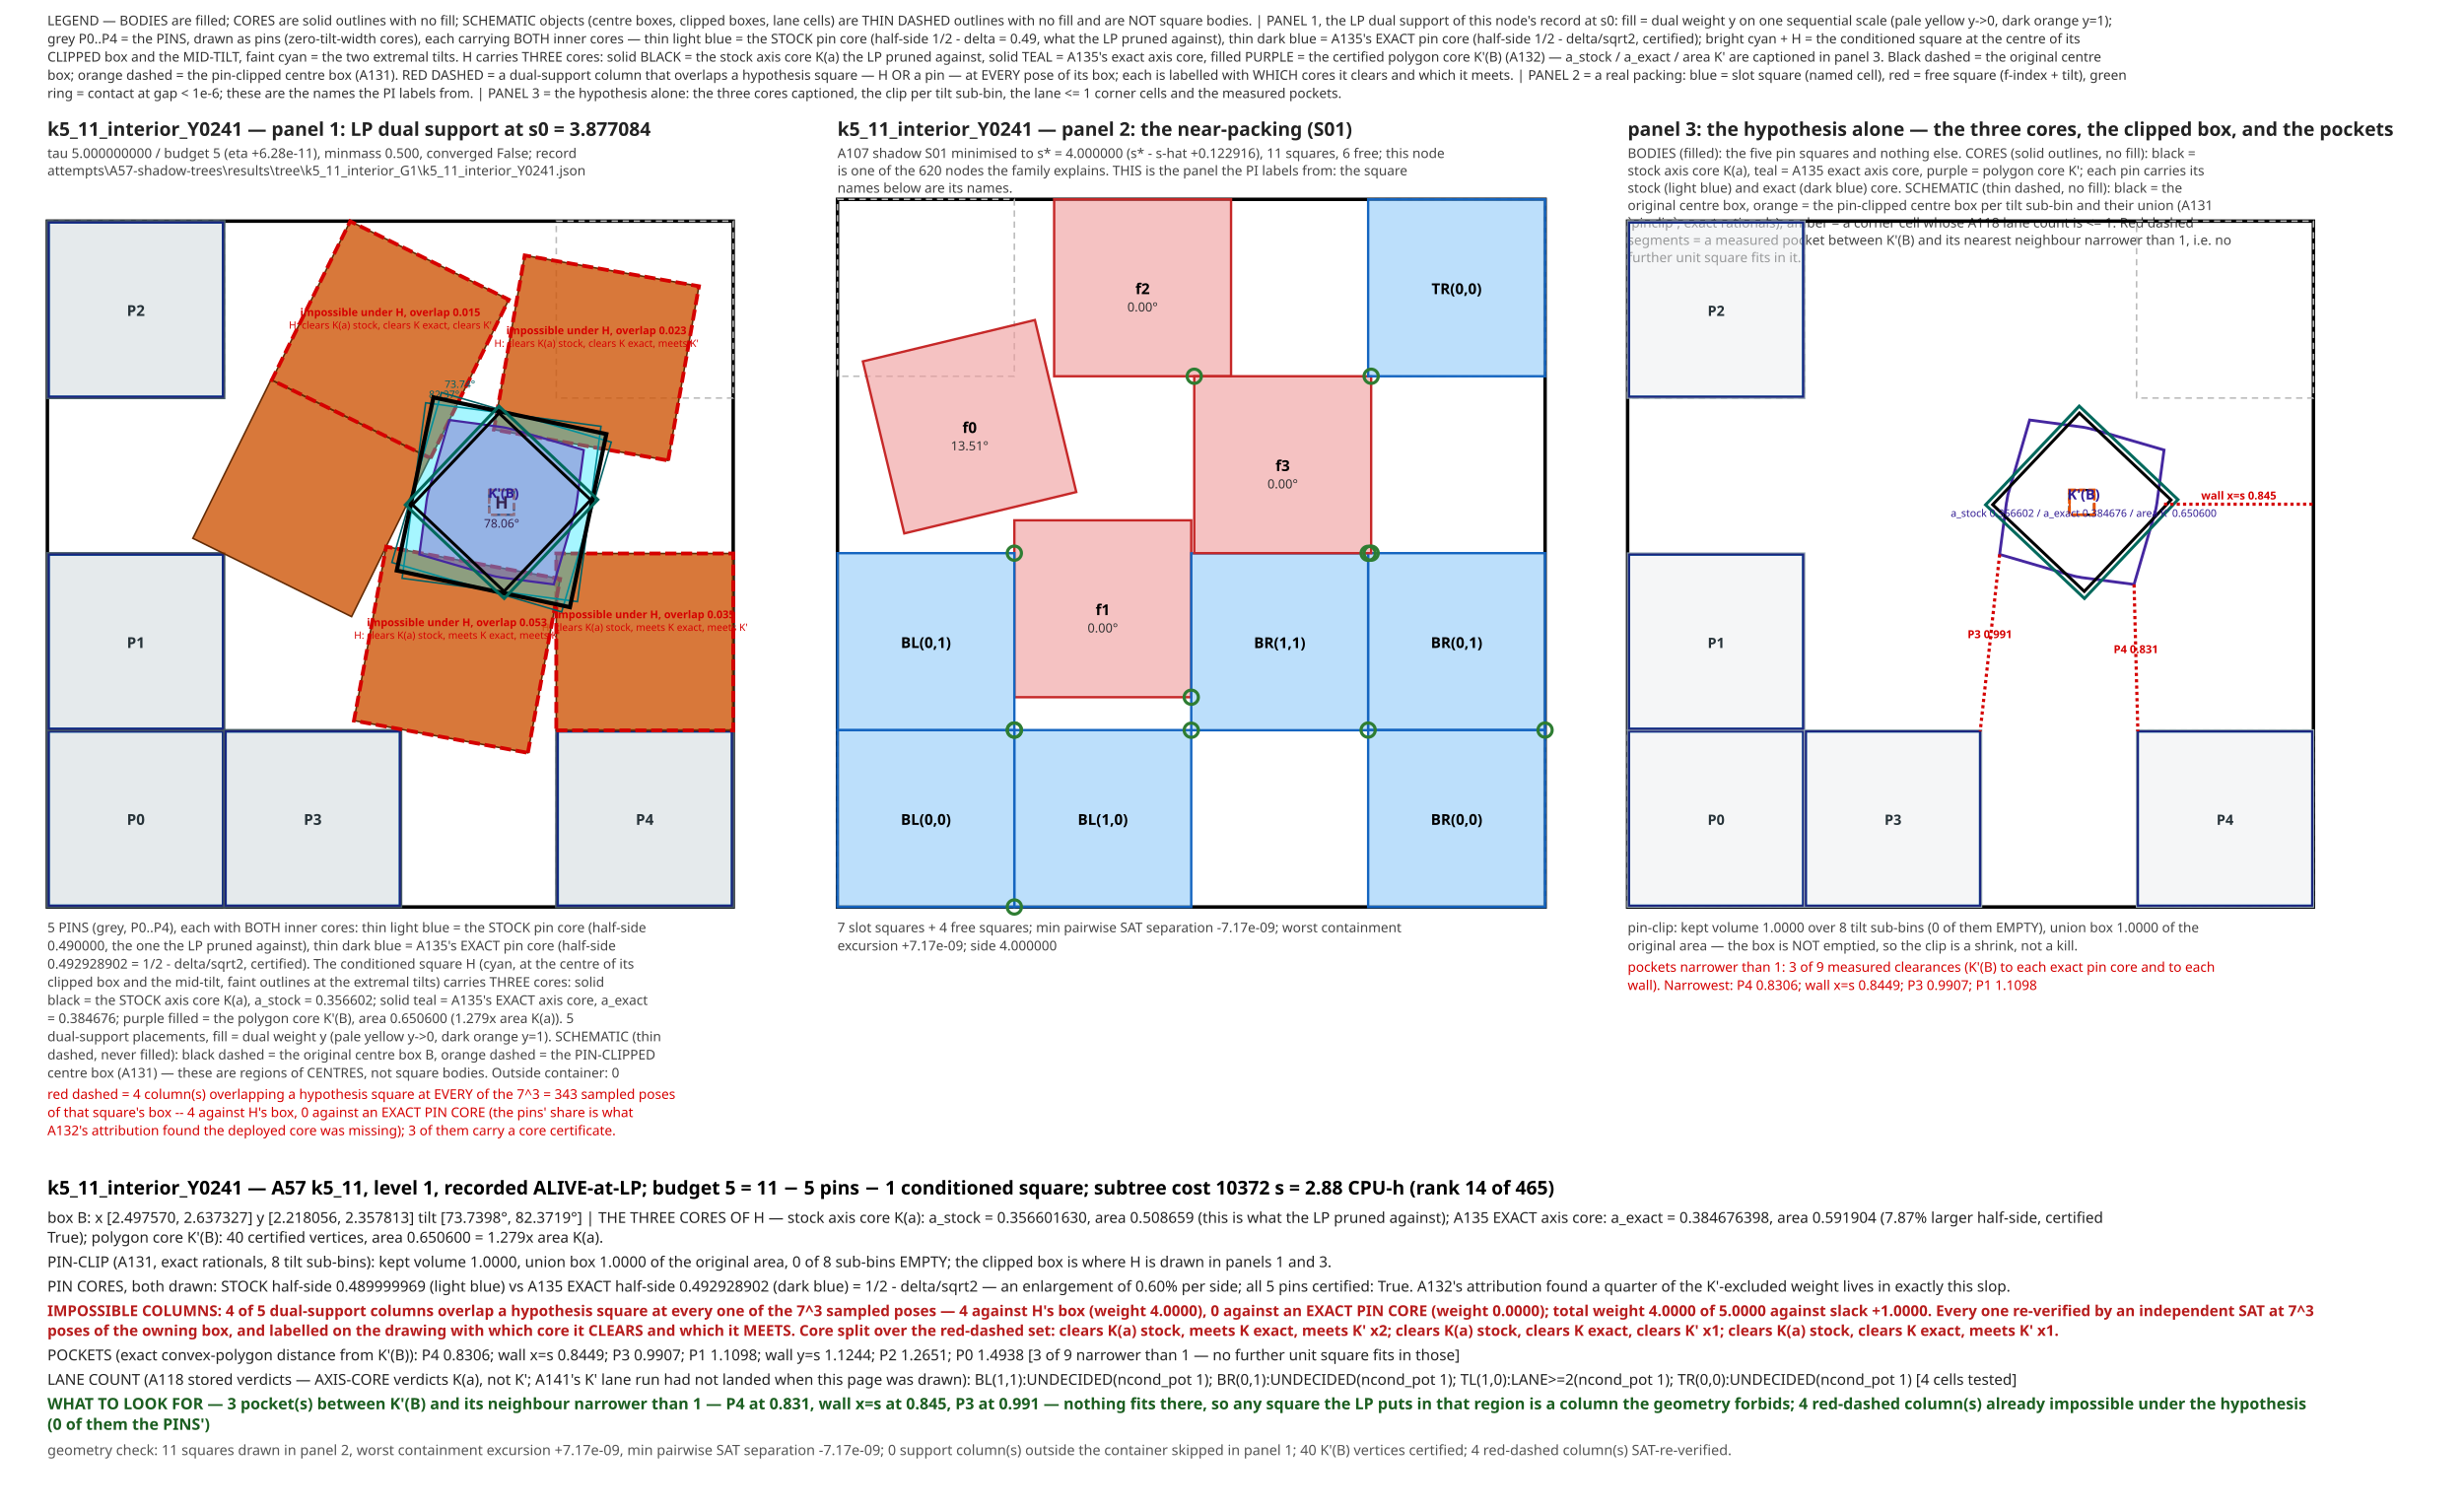
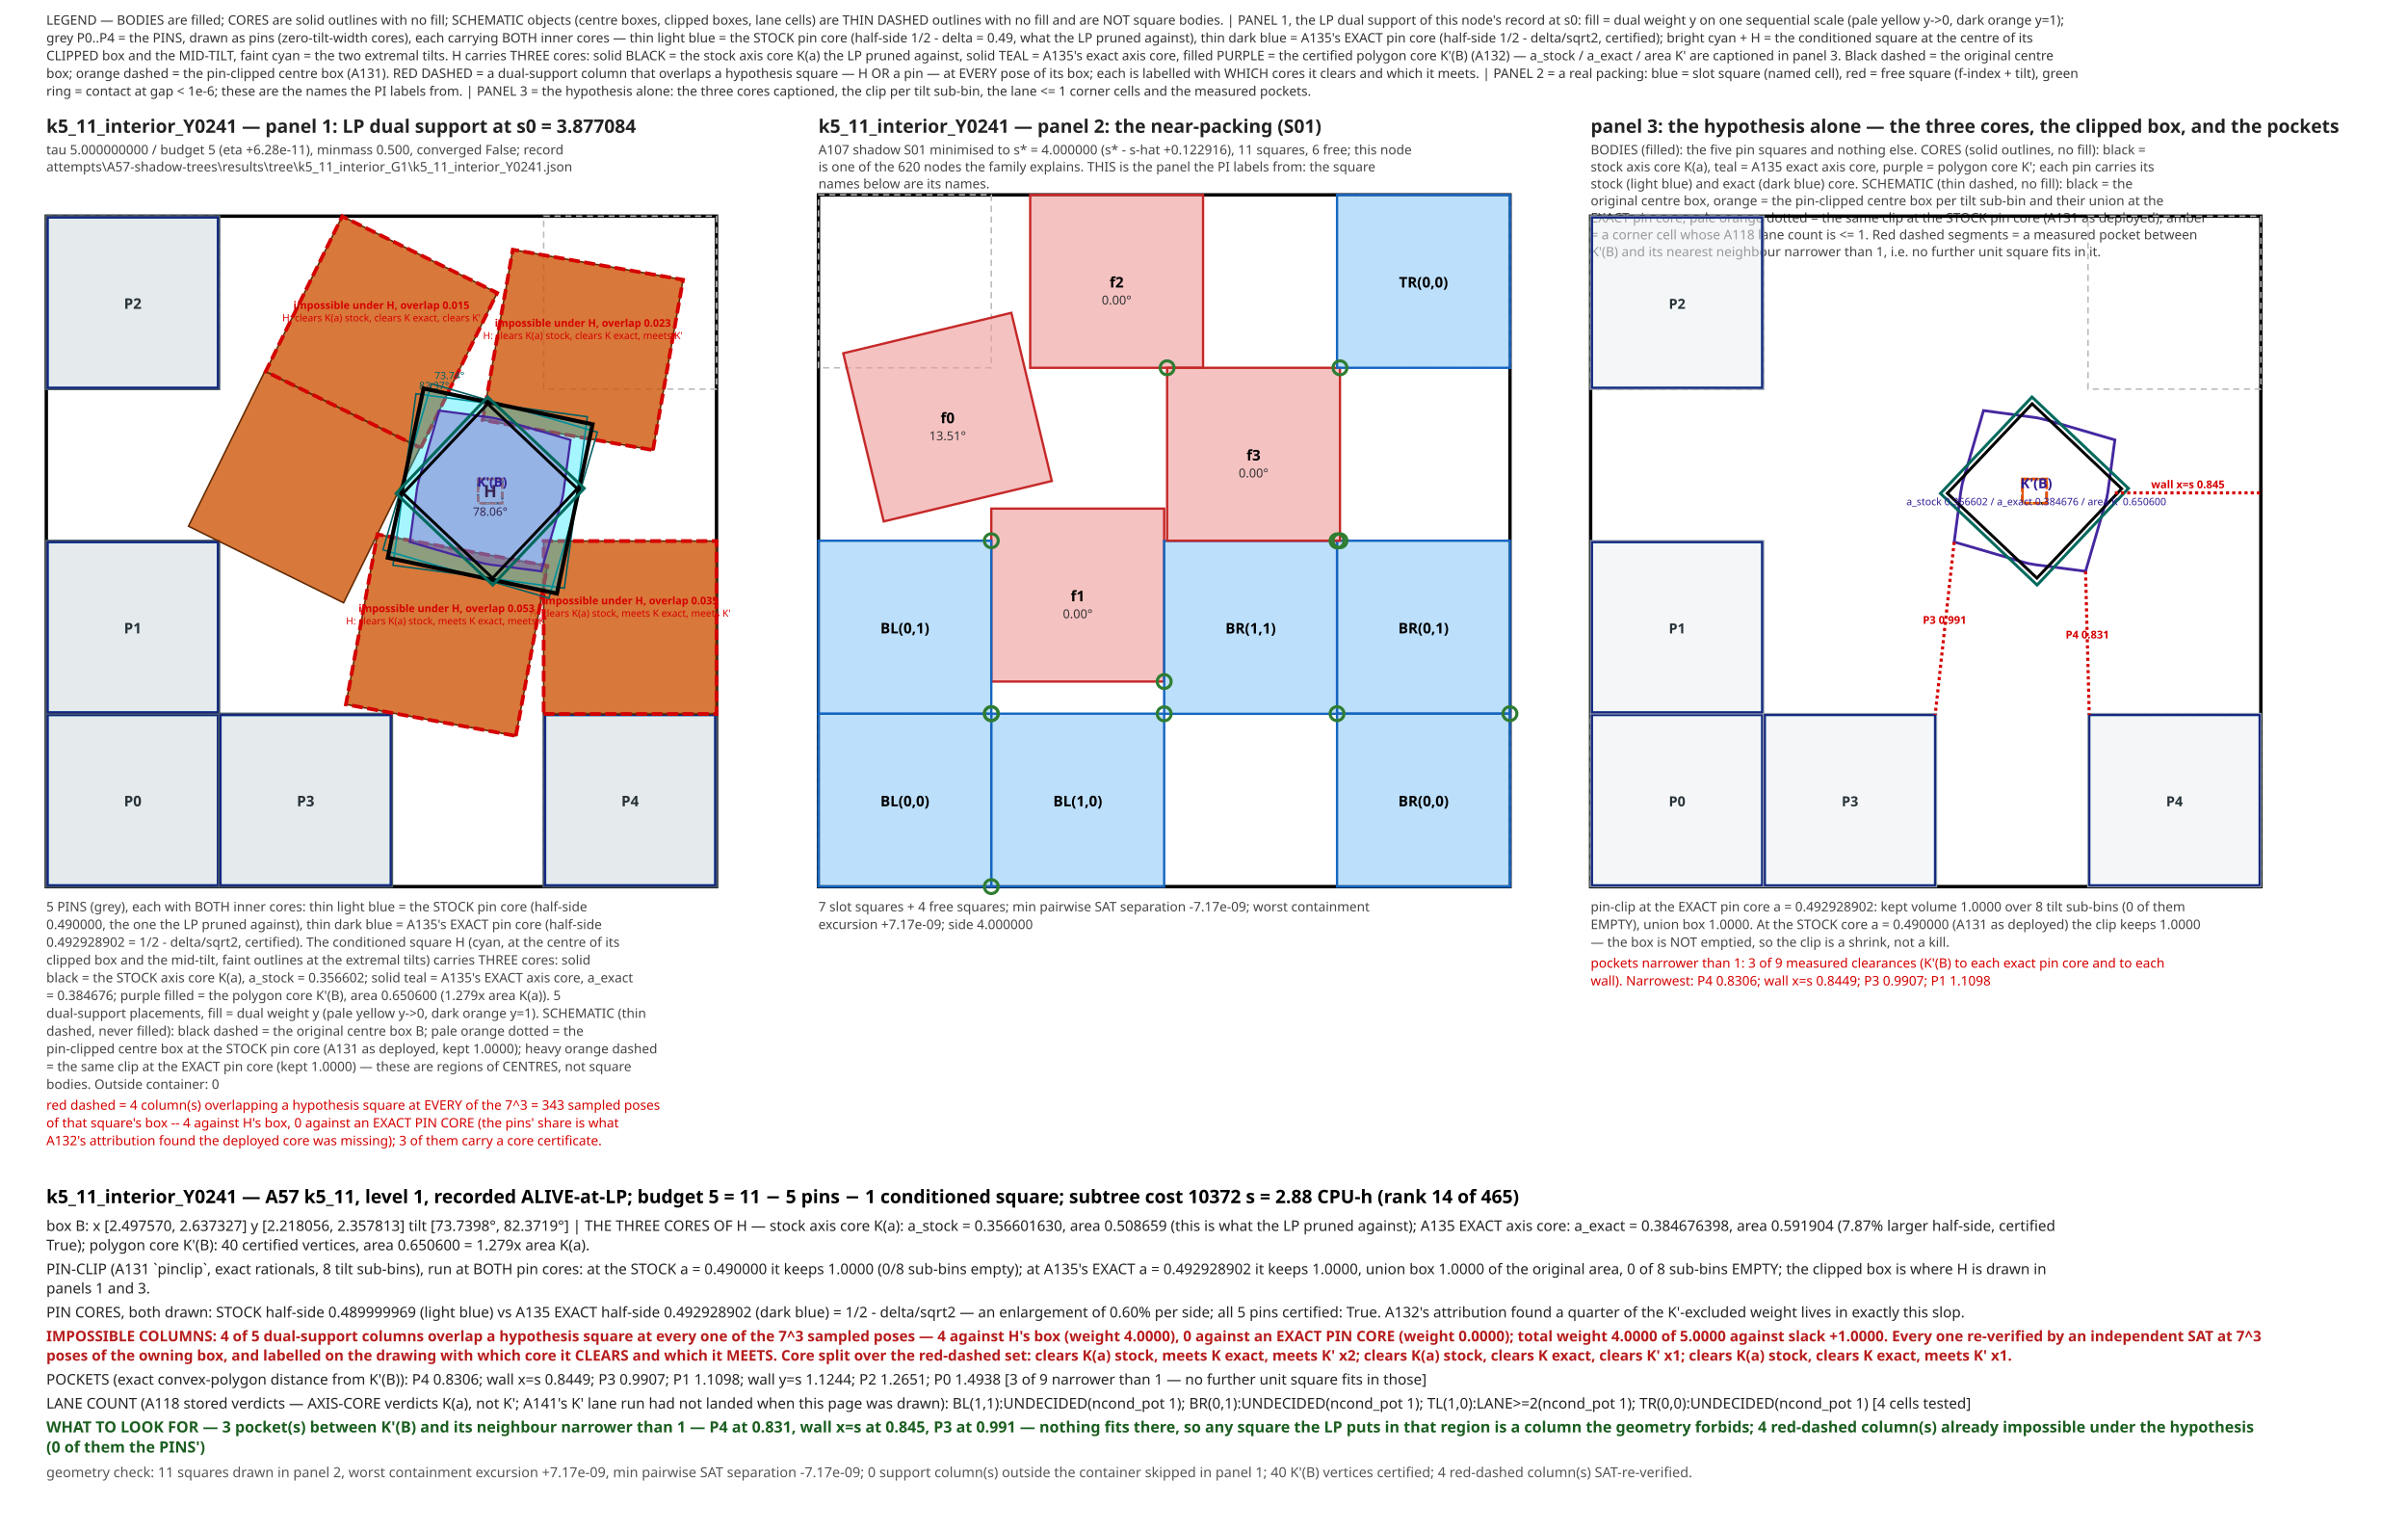
- <svg xmlns="http://www.w3.org/2000/svg" width="1560" height="956" font-family="Segoe UI, sans-serif" style="background:#fff">
+ <svg xmlns="http://www.w3.org/2000/svg" width="1560" height="991" font-family="Segoe UI, sans-serif" style="background:#fff">
  <text x="30.0" y="16.0" font-size="8.5" fill="#333" text-anchor="start">LEGEND — BODIES are filled; CORES are solid outlines with no fill; SCHEMATIC objects (centre boxes, clipped boxes, lane cells) are THIN DASHED outlines with no fill and are NOT square bodies. | PANEL 1, the LP dual support of this node's record at s0: fill = dual weight y on one sequential scale (pale yellow y-&gt;0, dark orange y=1);</text>
  <text x="30.0" y="27.5" font-size="8.5" fill="#333" text-anchor="start">grey P0..P4 = the PINS, drawn as pins (zero-tilt-width cores), each carrying BOTH inner cores — thin light blue = the STOCK pin core (half-side 1/2 - delta = 0.49, what the LP pruned against), thin dark blue = A135's EXACT pin core (half-side 1/2 - delta/sqrt2, certified); bright cyan + H = the conditioned square at the centre of its</text>
  <text x="30.0" y="39.0" font-size="8.5" fill="#333" text-anchor="start">CLIPPED box and the MID-TILT, faint cyan = the two extremal tilts. H carries THREE cores: solid BLACK = the stock axis core K(a) the LP pruned against, solid TEAL = A135's exact axis core, filled PURPLE = the certified polygon core K'(B) (A132) — a_stock / a_exact / area K' are captioned in panel 3. Black dashed = the original centre</text>
  <text x="30.0" y="50.5" font-size="8.5" fill="#333" text-anchor="start">box; orange dashed = the pin-clipped centre box (A131). RED DASHED = a dual-support column that overlaps a hypothesis square — H OR a pin — at EVERY pose of its box; each is labelled with WHICH cores it clears and which it meets. | PANEL 2 = a real packing: blue = slot square (named cell), red = free square (f-index + tilt), green</text>
  <text x="30.0" y="62.0" font-size="8.5" fill="#333" text-anchor="start">ring = contact at gap &lt; 1e-6; these are the names the PI labels from. | PANEL 3 = the hypothesis alone: the three cores captioned, the clip per tilt sub-bin, the lane &lt;= 1 corner cells and the measured pockets.</text>
  <text x="30.0" y="86.0" font-size="12" fill="#222" text-anchor="start" font-weight="bold">k5_11_interior_Y0241 — panel 1: LP dual support at s0 = 3.877084</text>
  <text x="30.0" y="100.0" font-size="8.5" fill="#444" text-anchor="start">tau 5.000000000 / budget 5 (eta +6.28e-11), minmass 0.500, converged False; record</text>
  <text x="30.0" y="111.0" font-size="8.5" fill="#444" text-anchor="start">attempts\A57-shadow-trees\results\tree\k5_11_interior_G1\k5_11_interior_Y0241.json</text>
  <rect x="30" y="140.0" width="434.2" height="434.2" fill="none" stroke="#000" stroke-width="2.2" />
  <rect x="30.0" y="462.2" width="112" height="112" fill="none" stroke="#bbb" stroke-width="1" stroke-dasharray="4,3" />
  <rect x="352.2" y="462.2" width="112" height="112" fill="none" stroke="#bbb" stroke-width="1" stroke-dasharray="4,3" />
  <rect x="30.0" y="140.0" width="112" height="112" fill="none" stroke="#bbb" stroke-width="1" stroke-dasharray="4,3" />
  <rect x="352.2" y="140.0" width="112" height="112" fill="none" stroke="#bbb" stroke-width="1" stroke-dasharray="4,3" />
  <polygon points="30.0,574.2 142.0,574.2 142.0,462.2 30.0,462.2" fill="#cfd8dc" fill-opacity="0.55" stroke="#455a64" stroke-width="1.4" />
  <polygon points="31.1,573.1 140.9,573.1 140.9,463.4 31.1,463.4" fill="none" fill-opacity="0.00" stroke="#01579b" stroke-width="1.0" />
  <polygon points="30.8,573.4 141.2,573.4 141.2,463.0 30.8,463.0" fill="none" fill-opacity="0.00" stroke="#1a237e" stroke-width="1.2" />
  <text x="86.0" y="522.2" font-size="9.5" fill="#263238" text-anchor="middle" font-weight="bold">P0</text>
  <polygon points="30.0,462.2 142.0,462.2 142.0,350.2 30.0,350.2" fill="#cfd8dc" fill-opacity="0.55" stroke="#455a64" stroke-width="1.4" />
  <polygon points="31.1,461.1 140.9,461.1 140.9,351.4 31.1,351.4" fill="none" fill-opacity="0.00" stroke="#01579b" stroke-width="1.0" />
  <polygon points="30.8,461.4 141.2,461.4 141.2,351.0 30.8,351.0" fill="none" fill-opacity="0.00" stroke="#1a237e" stroke-width="1.2" />
  <text x="86.0" y="410.2" font-size="9.5" fill="#263238" text-anchor="middle" font-weight="bold">P1</text>
  <polygon points="30.0,252.0 142.0,252.0 142.0,140.0 30.0,140.0" fill="#cfd8dc" fill-opacity="0.55" stroke="#455a64" stroke-width="1.4" />
  <polygon points="31.1,250.9 140.9,250.9 140.9,141.1 31.1,141.1" fill="none" fill-opacity="0.00" stroke="#01579b" stroke-width="1.0" />
  <polygon points="30.8,251.2 141.2,251.2 141.2,140.8 30.8,140.8" fill="none" fill-opacity="0.00" stroke="#1a237e" stroke-width="1.2" />
  <text x="86.0" y="200.0" font-size="9.5" fill="#263238" text-anchor="middle" font-weight="bold">P2</text>
  <polygon points="142.0,574.2 254.0,574.2 254.0,462.2 142.0,462.2" fill="#cfd8dc" fill-opacity="0.55" stroke="#455a64" stroke-width="1.4" />
  <polygon points="143.1,573.1 252.9,573.1 252.9,463.4 143.1,463.4" fill="none" fill-opacity="0.00" stroke="#01579b" stroke-width="1.0" />
  <polygon points="142.8,573.4 253.2,573.4 253.2,463.0 142.8,463.0" fill="none" fill-opacity="0.00" stroke="#1a237e" stroke-width="1.2" />
  <text x="198.0" y="522.2" font-size="9.5" fill="#263238" text-anchor="middle" font-weight="bold">P3</text>
  <polygon points="352.2,574.2 464.2,574.2 464.2,462.2 352.2,462.2" fill="#cfd8dc" fill-opacity="0.55" stroke="#455a64" stroke-width="1.4" />
  <polygon points="353.4,573.1 463.1,573.1 463.1,463.4 353.4,463.4" fill="none" fill-opacity="0.00" stroke="#01579b" stroke-width="1.0" />
  <polygon points="353.0,573.4 463.4,573.4 463.4,463.0 353.0,463.0" fill="none" fill-opacity="0.00" stroke="#1a237e" stroke-width="1.2" />
  <text x="408.2" y="522.2" font-size="9.5" fill="#263238" text-anchor="middle" font-weight="bold">P4</text>
  <polygon points="222.6,390.4 272.1,289.9 171.6,240.4 122.1,340.8" fill="hsl(24,92%,42%)" fill-opacity="0.80" stroke="hsl(24,92%,20%)" stroke-width="1.0" />
  <polygon points="352.2,462.4 464.2,462.4 464.2,350.4 352.2,350.4" fill="hsl(24,92%,42%)" fill-opacity="0.80" stroke="hsl(24,92%,20%)" stroke-width="1.0" />
  <polygon points="352.2,462.4 464.2,462.4 464.2,350.4 352.2,350.4" fill="none" fill-opacity="0.00" stroke="#d50000" stroke-width="2.4" stroke-dasharray="7,3" />
  <text x="408.2" y="391.4" font-size="6.8" fill="#d50000" text-anchor="middle" font-weight="bold">impossible under H, overlap 0.035</text>
  <text x="408.2" y="399.4" font-size="6.4" fill="#d50000" text-anchor="middle">H: clears K(a) stock, meets K exact, meets K'</text>
  <polygon points="272.6,290.1 322.1,189.7 221.7,140.1 172.1,240.6" fill="hsl(24,92%,42%)" fill-opacity="0.80" stroke="hsl(24,92%,20%)" stroke-width="1.0" />
  <polygon points="272.6,290.1 322.1,189.7 221.7,140.1 172.1,240.6" fill="none" fill-opacity="0.00" stroke="#d50000" stroke-width="2.4" stroke-dasharray="7,3" />
  <text x="247.1" y="200.1" font-size="6.8" fill="#d50000" text-anchor="middle" font-weight="bold">impossible under H, overlap 0.015</text>
  <text x="247.1" y="208.1" font-size="6.4" fill="#d50000" text-anchor="middle">H: clears K(a) stock, clears K exact, clears K'</text>
  <polygon points="334.2,476.6 354.6,366.5 244.5,346.1 224.1,456.2" fill="hsl(24,92%,42%)" fill-opacity="0.80" stroke="hsl(24,92%,20%)" stroke-width="1.0" />
  <polygon points="334.2,476.6 354.6,366.5 244.5,346.1 224.1,456.2" fill="none" fill-opacity="0.00" stroke="#d50000" stroke-width="2.4" stroke-dasharray="7,3" />
  <text x="289.3" y="396.4" font-size="6.8" fill="#d50000" text-anchor="middle" font-weight="bold">impossible under H, overlap 0.053</text>
  <text x="289.3" y="404.4" font-size="6.4" fill="#d50000" text-anchor="middle">H: clears K(a) stock, meets K exact, meets K'</text>
  <polygon points="423.0,291.5 442.5,181.2 332.2,161.7 312.7,272.0" fill="hsl(24,92%,42%)" fill-opacity="0.80" stroke="hsl(24,92%,20%)" stroke-width="1.0" />
  <polygon points="423.0,291.5 442.5,181.2 332.2,161.7 312.7,272.0" fill="none" fill-opacity="0.00" stroke="#d50000" stroke-width="2.4" stroke-dasharray="7,3" />
  <text x="377.6" y="211.6" font-size="6.8" fill="#d50000" text-anchor="middle" font-weight="bold">impossible under H, overlap 0.023</text>
  <text x="377.6" y="219.6" font-size="6.4" fill="#d50000" text-anchor="middle">H: clears K(a) stock, clears K exact, meets K'</text>
  <rect x="309.7" y="310.2" width="15.7" height="15.7" fill="none" fill-opacity="0.00" stroke="#000" stroke-width="1.4" stroke-dasharray="5,3" />
+   <rect x="309.7" y="310.2" width="15.7" height="15.7" fill="none" fill-opacity="0.00" stroke="#ffb74d" stroke-width="1.0" stroke-dasharray="2,3" />
  <rect x="309.7" y="310.2" width="15.7" height="15.7" fill="none" fill-opacity="0.00" stroke="#e65100" stroke-width="1.6" stroke-dasharray="4,2" />
  <polygon points="355.6,387.4 387.0,279.9 279.5,248.5 248.1,356.1" fill="#00e5ff" fill-opacity="0.00" stroke="#006064" stroke-width="1.0" />
  <text x="281.5" y="245.5" font-size="6.5" fill="#006064" text-anchor="start">73.74°</text>
  <polygon points="365.6,380.9 380.5,269.9 269.5,255.0 254.6,366.1" fill="#00e5ff" fill-opacity="0.00" stroke="#006064" stroke-width="1.0" />
  <text x="271.5" y="252.0" font-size="6.5" fill="#006064" text-anchor="start">82.37°</text>
  <polygon points="360.8,384.4 383.9,274.8 274.4,251.6 251.2,361.2" fill="#00e5ff" fill-opacity="0.35" stroke="#000" stroke-width="2.6" />
  <text x="317.6" y="322.0" font-size="11" fill="#000" text-anchor="middle" font-weight="bold">H</text>
  <text x="317.6" y="334.0" font-size="7.5" fill="#000" text-anchor="middle">78.06°</text>
  <polygon points="265.5,351.0 309.7,363.9 310.8,364.2 312.2,364.6 313.5,364.9 314.3,365.1 315.1,365.2 316.3,365.4 317.2,365.6 317.9,365.7 350.6,370.0 363.5,325.8 363.7,325.0 364.1,323.7 364.3,322.7 364.5,321.8 364.6,321.1 364.8,320.2 364.9,319.5 365.1,318.5 365.2,317.6 369.6,284.9 325.4,272.0 324.4,271.8 323.3,271.5 322.4,271.3 321.1,271.0 320.2,270.8 318.6,270.5 317.2,270.3 284.5,265.9 271.6,310.2 271.4,310.9 271.1,311.9 270.8,313.4 270.6,314.2 270.4,315.0 270.2,316.2 270.0,317.4 269.9,318.3" fill="#7e57c2" fill-opacity="0.42" stroke="#4527a0" stroke-width="1.4" />
  <polygon points="319.1,374.4 374.0,316.5 316.0,261.5 261.1,319.5" fill="none" fill-opacity="0.00" stroke="#000000" stroke-width="1.9" />
  <polygon points="319.2,378.9 378.5,316.3 315.9,257.1 256.6,319.6" fill="none" fill-opacity="0.00" stroke="#00695c" stroke-width="1.9" />
  <text x="318.8" y="315.2" font-size="8.5" fill="#311b92" text-anchor="middle" font-weight="bold">K'(B)</text>
-   <text x="30.0" y="590.2" font-size="8.5" fill="#444" text-anchor="start">5 PINS (grey, P0..P4), each with BOTH inner cores: thin light blue = the STOCK pin core (half-side</text>
+   <text x="30.0" y="590.2" font-size="8.5" fill="#444" text-anchor="start">5 PINS (grey), each with BOTH inner cores: thin light blue = the STOCK pin core (half-side</text>
  <text x="30.0" y="601.7" font-size="8.5" fill="#444" text-anchor="start">0.490000, the one the LP pruned against), thin dark blue = A135's EXACT pin core (half-side</text>
  <text x="30.0" y="613.2" font-size="8.5" fill="#444" text-anchor="start">0.492928902 = 1/2 - delta/sqrt2, certified). The conditioned square H (cyan, at the centre of its</text>
  <text x="30.0" y="624.7" font-size="8.5" fill="#444" text-anchor="start">clipped box and the mid-tilt, faint outlines at the extremal tilts) carries THREE cores: solid</text>
  <text x="30.0" y="636.2" font-size="8.5" fill="#444" text-anchor="start">black = the STOCK axis core K(a), a_stock = 0.356602; solid teal = A135's EXACT axis core, a_exact</text>
  <text x="30.0" y="647.7" font-size="8.5" fill="#444" text-anchor="start">= 0.384676; purple filled = the polygon core K'(B), area 0.650600 (1.279x area K(a)). 5</text>
  <text x="30.0" y="659.2" font-size="8.5" fill="#444" text-anchor="start">dual-support placements, fill = dual weight y (pale yellow y-&gt;0, dark orange y=1). SCHEMATIC (thin</text>
-   <text x="30.0" y="670.7" font-size="8.5" fill="#444" text-anchor="start">dashed, never filled): black dashed = the original centre box B, orange dashed = the PIN-CLIPPED</text>
-   <text x="30.0" y="682.2" font-size="8.5" fill="#444" text-anchor="start">centre box (A131) — these are regions of CENTRES, not square bodies. Outside container: 0</text>
-   <text x="30.0" y="695.7" font-size="8.5" fill="#d50000" text-anchor="start">red dashed = 4 column(s) overlapping a hypothesis square at EVERY of the 7^3 = 343 sampled poses</text>
-   <text x="30.0" y="707.2" font-size="8.5" fill="#d50000" text-anchor="start">of that square's box -- 4 against H's box, 0 against an EXACT PIN CORE (the pins' share is what</text>
-   <text x="30.0" y="718.7" font-size="8.5" fill="#d50000" text-anchor="start">A132's attribution found the deployed core was missing); 3 of them carry a core certificate.</text>
+   <text x="30.0" y="670.7" font-size="8.5" fill="#444" text-anchor="start">dashed, never filled): black dashed = the original centre box B; pale orange dotted = the</text>
+   <text x="30.0" y="682.2" font-size="8.5" fill="#444" text-anchor="start">pin-clipped centre box at the STOCK pin core (A131 as deployed, kept 1.0000); heavy orange dashed</text>
+   <text x="30.0" y="693.7" font-size="8.5" fill="#444" text-anchor="start">= the same clip at the EXACT pin core (kept 1.0000) — these are regions of CENTRES, not square</text>
+   <text x="30.0" y="705.2" font-size="8.5" fill="#444" text-anchor="start">bodies. Outside container: 0</text>
+   <text x="30.0" y="718.7" font-size="8.5" fill="#d50000" text-anchor="start">red dashed = 4 column(s) overlapping a hypothesis square at EVERY of the 7^3 = 343 sampled poses</text>
+   <text x="30.0" y="730.2" font-size="8.5" fill="#d50000" text-anchor="start">of that square's box -- 4 against H's box, 0 against an EXACT PIN CORE (the pins' share is what</text>
+   <text x="30.0" y="741.7" font-size="8.5" fill="#d50000" text-anchor="start">A132's attribution found the deployed core was missing); 3 of them carry a core certificate.</text>
  <text x="530.2" y="86.0" font-size="12" fill="#222" text-anchor="start" font-weight="bold">k5_11_interior_Y0241 — panel 2: the near-packing (S01)</text>
  <text x="530.2" y="100.0" font-size="8.5" fill="#444" text-anchor="start">A107 shadow S01 minimised to s* = 4.000000 (s* - s-hat +0.122916), 11 squares, 6 free; this node</text>
  <text x="530.2" y="111.0" font-size="8.5" fill="#444" text-anchor="start">is one of the 620 nodes the family explains. THIS is the panel the PI labels from: the square</text>
  <text x="530.2" y="122.0" font-size="8.5" fill="#444" text-anchor="start">names below are its names.</text>
  <rect x="530.233" y="126.2" width="448.0" height="448.0" fill="none" stroke="#000" stroke-width="2.2" />
  <rect x="530.2" y="462.2" width="112" height="112" fill="none" stroke="#bbb" stroke-width="1" stroke-dasharray="4,3" />
  <rect x="866.2" y="462.2" width="112" height="112" fill="none" stroke="#bbb" stroke-width="1" stroke-dasharray="4,3" />
  <rect x="530.2" y="126.2" width="112" height="112" fill="none" stroke="#bbb" stroke-width="1" stroke-dasharray="4,3" />
  <rect x="866.2" y="126.2" width="112" height="112" fill="none" stroke="#bbb" stroke-width="1" stroke-dasharray="4,3" />
  <polygon points="572.5,337.7 681.4,311.5 655.2,202.6 546.3,228.8" fill="#ef9a9a" fill-opacity="0.60" stroke="#c62828" stroke-width="1.5" />
  <text x="613.9" y="274.1" font-size="9.5" fill="#000" text-anchor="middle" font-weight="bold">f0</text>
  <text x="613.9" y="285.1" font-size="8" fill="#333" text-anchor="middle">13.51°</text>
  <polygon points="642.2,441.4 754.2,441.4 754.2,329.4 642.2,329.4" fill="#ef9a9a" fill-opacity="0.60" stroke="#c62828" stroke-width="1.5" />
  <text x="698.2" y="389.4" font-size="9.5" fill="#000" text-anchor="middle" font-weight="bold">f1</text>
  <text x="698.2" y="400.4" font-size="8" fill="#333" text-anchor="middle">0.00°</text>
  <polygon points="667.4,238.2 779.4,238.2 779.4,126.2 667.4,126.2" fill="#ef9a9a" fill-opacity="0.60" stroke="#c62828" stroke-width="1.5" />
  <text x="723.4" y="186.2" font-size="9.5" fill="#000" text-anchor="middle" font-weight="bold">f2</text>
  <text x="723.4" y="197.2" font-size="8" fill="#333" text-anchor="middle">0.00°</text>
  <polygon points="754.2,462.3 866.2,462.3 866.2,350.3 754.2,350.3" fill="#90caf9" fill-opacity="0.60" stroke="#1565c0" stroke-width="1.5" />
  <text x="810.2" y="410.3" font-size="9.5" fill="#000" text-anchor="middle" font-weight="bold">BR(1,1)</text>
  <polygon points="866.2,462.2 978.2,462.2 978.2,350.2 866.2,350.2" fill="#90caf9" fill-opacity="0.60" stroke="#1565c0" stroke-width="1.5" />
  <text x="922.2" y="410.2" font-size="9.5" fill="#000" text-anchor="middle" font-weight="bold">BR(0,1)</text>
  <polygon points="756.1,350.2 868.1,350.2 868.1,238.2 756.1,238.2" fill="#ef9a9a" fill-opacity="0.60" stroke="#c62828" stroke-width="1.5" />
  <text x="812.1" y="298.2" font-size="9.5" fill="#000" text-anchor="middle" font-weight="bold">f3</text>
  <text x="812.1" y="309.2" font-size="8" fill="#333" text-anchor="middle">0.00°</text>
  <polygon points="530.2,574.2 642.2,574.2 642.2,462.2 530.2,462.2" fill="#90caf9" fill-opacity="0.60" stroke="#1565c0" stroke-width="1.5" />
  <text x="586.2" y="522.2" font-size="9.5" fill="#000" text-anchor="middle" font-weight="bold">BL(0,0)</text>
  <polygon points="530.2,462.2 642.2,462.2 642.2,350.2 530.2,350.2" fill="#90caf9" fill-opacity="0.60" stroke="#1565c0" stroke-width="1.5" />
  <text x="586.2" y="410.2" font-size="9.5" fill="#000" text-anchor="middle" font-weight="bold">BL(0,1)</text>
  <polygon points="642.2,574.2 754.2,574.2 754.2,462.2 642.2,462.2" fill="#90caf9" fill-opacity="0.60" stroke="#1565c0" stroke-width="1.5" />
  <text x="698.2" y="522.2" font-size="9.5" fill="#000" text-anchor="middle" font-weight="bold">BL(1,0)</text>
  <polygon points="866.2,574.2 978.2,574.2 978.2,462.2 866.2,462.2" fill="#90caf9" fill-opacity="0.60" stroke="#1565c0" stroke-width="1.5" />
  <text x="922.2" y="522.2" font-size="9.5" fill="#000" text-anchor="middle" font-weight="bold">BR(0,0)</text>
  <polygon points="866.2,238.2 978.2,238.2 978.2,126.2 866.2,126.2" fill="#90caf9" fill-opacity="0.60" stroke="#1565c0" stroke-width="1.5" />
  <text x="922.2" y="186.2" font-size="9.5" fill="#000" text-anchor="middle" font-weight="bold">TR(0,0)</text>
  <circle cx="754.2" cy="441.4" r="4.5" fill="none" stroke="#2e7d32" stroke-width="2" />
  <circle cx="642.2" cy="350.2" r="4.5" fill="none" stroke="#2e7d32" stroke-width="2" />
  <circle cx="756.1" cy="238.2" r="4.5" fill="none" stroke="#2e7d32" stroke-width="2" />
  <circle cx="866.2" cy="350.3" r="4.5" fill="none" stroke="#2e7d32" stroke-width="2" />
  <circle cx="754.2" cy="462.3" r="4.5" fill="none" stroke="#2e7d32" stroke-width="2" />
  <circle cx="866.2" cy="462.2" r="4.5" fill="none" stroke="#2e7d32" stroke-width="2" />
  <circle cx="868.1" cy="350.2" r="4.5" fill="none" stroke="#2e7d32" stroke-width="2" />
  <circle cx="978.2" cy="462.2" r="4.5" fill="none" stroke="#2e7d32" stroke-width="2" />
  <circle cx="868.1" cy="238.2" r="4.5" fill="none" stroke="#2e7d32" stroke-width="2" />
  <circle cx="642.2" cy="462.2" r="4.5" fill="none" stroke="#2e7d32" stroke-width="2" />
  <circle cx="642.2" cy="574.2" r="4.5" fill="none" stroke="#2e7d32" stroke-width="2" />
  <circle cx="642.2" cy="462.2" r="4.5" fill="none" stroke="#2e7d32" stroke-width="2" />
  <text x="530.2" y="590.2" font-size="8.5" fill="#444" text-anchor="start">7 slot squares + 4 free squares; min pairwise SAT separation -7.17e-09; worst containment</text>
  <text x="530.2" y="601.7" font-size="8.5" fill="#444" text-anchor="start">excursion +7.17e-09; side 4.000000</text>
  <text x="1030.5" y="86.0" font-size="12" fill="#222" text-anchor="start" font-weight="bold">panel 3: the hypothesis alone — the three cores, the clipped box, and the pockets</text>
  <text x="1030.5" y="100.0" font-size="8.5" fill="#444" text-anchor="start">BODIES (filled): the five pin squares and nothing else. CORES (solid outlines, no fill): black =</text>
  <text x="1030.5" y="111.0" font-size="8.5" fill="#444" text-anchor="start">stock axis core K(a), teal = A135 exact axis core, purple = polygon core K'; each pin carries its</text>
  <text x="1030.5" y="122.0" font-size="8.5" fill="#444" text-anchor="start">stock (light blue) and exact (dark blue) core. SCHEMATIC (thin dashed, no fill): black = the</text>
-   <text x="1030.5" y="133.0" font-size="8.5" fill="#444" text-anchor="start">original centre box, orange = the pin-clipped centre box per tilt sub-bin and their union (A131</text>
-   <text x="1030.5" y="144.0" font-size="8.5" fill="#444" text-anchor="start">`pinclip`, exact rationals), amber = a corner cell whose A118 lane count is &lt;= 1. Red dashed</text>
-   <text x="1030.5" y="155.0" font-size="8.5" fill="#444" text-anchor="start">segments = a measured pocket between K'(B) and its nearest neighbour narrower than 1, i.e. no</text>
-   <text x="1030.5" y="166.0" font-size="8.5" fill="#444" text-anchor="start">further unit square fits in it.</text>
+   <text x="1030.5" y="133.0" font-size="8.5" fill="#444" text-anchor="start">original centre box, orange = the pin-clipped centre box per tilt sub-bin and their union at the</text>
+   <text x="1030.5" y="144.0" font-size="8.5" fill="#444" text-anchor="start">EXACT pin core, pale orange dotted = the same clip at the STOCK pin core (A131 as deployed), amber</text>
+   <text x="1030.5" y="155.0" font-size="8.5" fill="#444" text-anchor="start">= a corner cell whose A118 lane count is &lt;= 1. Red dashed segments = a measured pocket between</text>
+   <text x="1030.5" y="166.0" font-size="8.5" fill="#444" text-anchor="start">K'(B) and its nearest neighbour narrower than 1, i.e. no further unit square fits in it.</text>
  <rect x="1030.467" y="140.0" width="434.2" height="434.2" fill="none" stroke="#000" stroke-width="2.2" />
  <rect x="1030.5" y="462.2" width="112" height="112" fill="none" stroke="#bbb" stroke-width="1" stroke-dasharray="4,3" />
  <rect x="1352.7" y="462.2" width="112" height="112" fill="none" stroke="#bbb" stroke-width="1" stroke-dasharray="4,3" />
  <rect x="1030.5" y="140.0" width="112" height="112" fill="none" stroke="#bbb" stroke-width="1" stroke-dasharray="4,3" />
  <rect x="1352.7" y="140.0" width="112" height="112" fill="none" stroke="#bbb" stroke-width="1" stroke-dasharray="4,3" />
  <polygon points="1030.5,574.2 1142.5,574.2 1142.5,462.2 1030.5,462.2" fill="#eceff1" fill-opacity="0.50" stroke="#90a4ae" stroke-width="1.0" />
  <polygon points="1031.6,573.1 1141.3,573.1 1141.3,463.4 1031.6,463.4" fill="none" fill-opacity="0.00" stroke="#01579b" stroke-width="0.9" />
  <polygon points="1031.3,573.4 1141.7,573.4 1141.7,463.0 1031.3,463.0" fill="none" fill-opacity="0.00" stroke="#1a237e" stroke-width="1.2" />
  <text x="1086.5" y="522.2" font-size="9.0" fill="#263238" text-anchor="middle" font-weight="bold">P0</text>
  <polygon points="1030.5,462.2 1142.5,462.2 1142.5,350.2 1030.5,350.2" fill="#eceff1" fill-opacity="0.50" stroke="#90a4ae" stroke-width="1.0" />
  <polygon points="1031.6,461.1 1141.3,461.1 1141.3,351.4 1031.6,351.4" fill="none" fill-opacity="0.00" stroke="#01579b" stroke-width="0.9" />
  <polygon points="1031.3,461.4 1141.7,461.4 1141.7,351.0 1031.3,351.0" fill="none" fill-opacity="0.00" stroke="#1a237e" stroke-width="1.2" />
  <text x="1086.5" y="410.2" font-size="9.0" fill="#263238" text-anchor="middle" font-weight="bold">P1</text>
  <polygon points="1030.5,252.0 1142.5,252.0 1142.5,140.0 1030.5,140.0" fill="#eceff1" fill-opacity="0.50" stroke="#90a4ae" stroke-width="1.0" />
  <polygon points="1031.6,250.9 1141.3,250.9 1141.3,141.1 1031.6,141.1" fill="none" fill-opacity="0.00" stroke="#01579b" stroke-width="0.9" />
  <polygon points="1031.3,251.2 1141.7,251.2 1141.7,140.8 1031.3,140.8" fill="none" fill-opacity="0.00" stroke="#1a237e" stroke-width="1.2" />
  <text x="1086.5" y="200.0" font-size="9.0" fill="#263238" text-anchor="middle" font-weight="bold">P2</text>
  <polygon points="1142.5,574.2 1254.5,574.2 1254.5,462.2 1142.5,462.2" fill="#eceff1" fill-opacity="0.50" stroke="#90a4ae" stroke-width="1.0" />
  <polygon points="1143.6,573.1 1253.3,573.1 1253.3,463.4 1143.6,463.4" fill="none" fill-opacity="0.00" stroke="#01579b" stroke-width="0.9" />
  <polygon points="1143.3,573.4 1253.7,573.4 1253.7,463.0 1143.3,463.0" fill="none" fill-opacity="0.00" stroke="#1a237e" stroke-width="1.2" />
  <text x="1198.5" y="522.2" font-size="9.0" fill="#263238" text-anchor="middle" font-weight="bold">P3</text>
  <polygon points="1352.7,574.2 1464.7,574.2 1464.7,462.2 1352.7,462.2" fill="#eceff1" fill-opacity="0.50" stroke="#90a4ae" stroke-width="1.0" />
  <polygon points="1353.8,573.1 1463.6,573.1 1463.6,463.4 1353.8,463.4" fill="none" fill-opacity="0.00" stroke="#01579b" stroke-width="0.9" />
  <polygon points="1353.5,573.4 1463.9,573.4 1463.9,463.0 1353.5,463.0" fill="none" fill-opacity="0.00" stroke="#1a237e" stroke-width="1.2" />
  <text x="1408.7" y="522.2" font-size="9.0" fill="#263238" text-anchor="middle" font-weight="bold">P4</text>
  <rect x="1310.2" y="310.2" width="15.7" height="15.7" fill="none" fill-opacity="0.00" stroke="#000" stroke-width="1.4" stroke-dasharray="5,3" />
  <rect x="1310.2" y="310.2" width="15.7" height="15.7" fill="none" fill-opacity="0.00" stroke="#e65100" stroke-width="0.8" stroke-dasharray="2,2" />
  <rect x="1310.2" y="310.2" width="15.7" height="15.7" fill="none" fill-opacity="0.00" stroke="#e65100" stroke-width="0.8" stroke-dasharray="2,2" />
  <rect x="1310.2" y="310.2" width="15.7" height="15.7" fill="none" fill-opacity="0.00" stroke="#e65100" stroke-width="0.8" stroke-dasharray="2,2" />
  <rect x="1310.2" y="310.2" width="15.7" height="15.7" fill="none" fill-opacity="0.00" stroke="#e65100" stroke-width="0.8" stroke-dasharray="2,2" />
  <rect x="1310.2" y="310.2" width="15.7" height="15.7" fill="none" fill-opacity="0.00" stroke="#e65100" stroke-width="0.8" stroke-dasharray="2,2" />
  <rect x="1310.2" y="310.2" width="15.7" height="15.7" fill="none" fill-opacity="0.00" stroke="#e65100" stroke-width="0.8" stroke-dasharray="2,2" />
  <rect x="1310.2" y="310.2" width="15.7" height="15.7" fill="none" fill-opacity="0.00" stroke="#e65100" stroke-width="0.8" stroke-dasharray="2,2" />
  <rect x="1310.2" y="310.2" width="15.7" height="15.7" fill="none" fill-opacity="0.00" stroke="#e65100" stroke-width="0.8" stroke-dasharray="2,2" />
+   <rect x="1310.2" y="310.2" width="15.7" height="15.7" fill="none" fill-opacity="0.00" stroke="#ffb74d" stroke-width="1.0" stroke-dasharray="2,3" />
  <rect x="1310.2" y="310.2" width="15.7" height="15.7" fill="none" fill-opacity="0.00" stroke="#e65100" stroke-width="1.8" stroke-dasharray="4,2" />
  <polygon points="1266.0,351.0 1310.2,363.9 1311.3,364.2 1312.7,364.6 1314.0,364.9 1314.8,365.1 1315.6,365.2 1316.8,365.4 1317.7,365.6 1318.4,365.7 1351.1,370.0 1364.0,325.8 1364.2,325.0 1364.5,323.7 1364.8,322.7 1365.0,321.8 1365.1,321.1 1365.3,320.2 1365.4,319.5 1365.6,318.5 1365.7,317.6 1370.1,284.9 1325.8,272.0 1324.8,271.8 1323.7,271.5 1322.9,271.3 1321.6,271.0 1320.7,270.8 1319.1,270.5 1317.7,270.3 1285.0,265.9 1272.1,310.2 1271.9,310.9 1271.6,311.9 1271.2,313.4 1271.1,314.2 1270.9,315.0 1270.7,316.2 1270.5,317.4 1270.3,318.3" fill="none" fill-opacity="0.00" stroke="#4527a0" stroke-width="1.8" />
  <polygon points="1319.6,374.4 1374.5,316.5 1316.5,261.5 1261.6,319.5" fill="none" fill-opacity="0.00" stroke="#000000" stroke-width="1.9" />
  <polygon points="1319.7,378.9 1378.9,316.3 1316.4,257.1 1257.1,319.6" fill="none" fill-opacity="0.00" stroke="#00695c" stroke-width="1.9" />
  <text x="1319.2" y="316.2" font-size="9.0" fill="#311b92" text-anchor="middle" font-weight="bold">K'(B)</text>
  <text x="1319.2" y="327.2" font-size="6.6" fill="#311b92" text-anchor="middle">a_stock 0.356602 / a_exact 0.384676 / area K' 0.650600</text>
  <line x1="1351.1" y1="370.0" x2="1353.5" y2="463.0" stroke="#d50000" stroke-width="2" stroke-dasharray="2,2" />
  <text x="1352.3" y="413.5" font-size="7.0" fill="#d50000" text-anchor="middle" font-weight="bold">P4 0.831</text>
  <line x1="1370.1" y1="319.2" x2="1464.7" y2="319.2" stroke="#d50000" stroke-width="2" stroke-dasharray="2,2" />
  <text x="1417.4" y="316.2" font-size="7.0" fill="#d50000" text-anchor="middle" font-weight="bold">wall x=s 0.845</text>
  <line x1="1266.0" y1="351.0" x2="1253.7" y2="463.0" stroke="#d50000" stroke-width="2" stroke-dasharray="2,2" />
  <text x="1259.8" y="404.0" font-size="7.0" fill="#d50000" text-anchor="middle" font-weight="bold">P3 0.991</text>
-   <text x="1030.5" y="590.2" font-size="8.5" fill="#444" text-anchor="start">pin-clip: kept volume 1.0000 over 8 tilt sub-bins (0 of them EMPTY), union box 1.0000 of the</text>
-   <text x="1030.5" y="601.7" font-size="8.5" fill="#444" text-anchor="start">original area — the box is NOT emptied, so the clip is a shrink, not a kill.</text>
-   <text x="1030.5" y="615.2" font-size="8.5" fill="#d50000" text-anchor="start">pockets narrower than 1: 3 of 9 measured clearances (K'(B) to each exact pin core and to each</text>
-   <text x="1030.5" y="626.7" font-size="8.5" fill="#d50000" text-anchor="start">wall). Narrowest: P4 0.8306; wall x=s 0.8449; P3 0.9907; P1 1.1098</text>
-   <text x="30.0" y="756.2" font-size="12" fill="#000" text-anchor="start" font-weight="bold">k5_11_interior_Y0241 — A57 k5_11, level 1, recorded ALIVE-at-LP; budget 5 = 11 − 5 pins − 1 conditioned square; subtree cost 10372 s = 2.88 CPU-h (rank 14 of 465)</text>
-   <text x="30.0" y="774.2" font-size="9.5" fill="#222" text-anchor="start">box B: x [2.497570, 2.637327] y [2.218056, 2.357813] tilt [73.7398°, 82.3719°] | THE THREE CORES OF H — stock axis core K(a): a_stock = 0.356601630, area 0.508659 (this is what the LP pruned against); A135 EXACT axis core: a_exact = 0.384676398, area 0.591904 (7.87% larger half-side, certified</text>
-   <text x="30.0" y="786.7" font-size="9.5" fill="#222" text-anchor="start">True); polygon core K'(B): 40 certified vertices, area 0.650600 = 1.279x area K(a).</text>
-   <text x="30.0" y="802.2" font-size="9.5" fill="#222" text-anchor="start">PIN-CLIP (A131, exact rationals, 8 tilt sub-bins): kept volume 1.0000, union box 1.0000 of the original area, 0 of 8 sub-bins EMPTY; the clipped box is where H is drawn in panels 1 and 3.</text>
-   <text x="30.0" y="817.7" font-size="9.5" fill="#222" text-anchor="start">PIN CORES, both drawn: STOCK half-side 0.489999969 (light blue) vs A135 EXACT half-side 0.492928902 (dark blue) = 1/2 - delta/sqrt2 — an enlargement of 0.60% per side; all 5 pins certified: True. A132's attribution found a quarter of the K'-excluded weight lives in exactly this slop.</text>
-   <text x="30.0" y="833.2" font-size="9.5" fill="#b71c1c" text-anchor="start" font-weight="bold">IMPOSSIBLE COLUMNS: 4 of 5 dual-support columns overlap a hypothesis square at every one of the 7^3 sampled poses — 4 against H's box (weight 4.0000), 0 against an EXACT PIN CORE (weight 0.0000); total weight 4.0000 of 5.0000 against slack +1.0000. Every one re-verified by an independent SAT at 7^3</text>
-   <text x="30.0" y="845.7" font-size="9.5" fill="#b71c1c" text-anchor="start" font-weight="bold">poses of the owning box, and labelled on the drawing with which core it CLEARS and which it MEETS. Core split over the red-dashed set: clears K(a) stock, meets K exact, meets K' x2; clears K(a) stock, clears K exact, clears K' x1; clears K(a) stock, clears K exact, meets K' x1.</text>
-   <text x="30.0" y="861.2" font-size="9.5" fill="#222" text-anchor="start">POCKETS (exact convex-polygon distance from K'(B)): P4 0.8306; wall x=s 0.8449; P3 0.9907; P1 1.1098; wall y=s 1.1244; P2 1.2651; P0 1.4938 [3 of 9 narrower than 1 — no further unit square fits in those]</text>
-   <text x="30.0" y="876.7" font-size="9.5" fill="#222" text-anchor="start">LANE COUNT (A118 stored verdicts — AXIS-CORE verdicts K(a), not K'; A141's K' lane run had not landed when this page was drawn): BL(1,1):UNDECIDED(ncond_pot 1); BR(0,1):UNDECIDED(ncond_pot 1); TL(1,0):LANE&gt;=2(ncond_pot 1); TR(0,0):UNDECIDED(ncond_pot 1) [4 cells tested]</text>
-   <text x="30.0" y="892.2" font-size="10" fill="#1b5e20" text-anchor="start" font-weight="bold">WHAT TO LOOK FOR — 3 pocket(s) between K'(B) and its neighbour narrower than 1 — P4 at 0.831, wall x=s at 0.845, P3 at 0.991 — nothing fits there, so any square the LP puts in that region is a column the geometry forbids; 4 red-dashed column(s) already impossible under the hypothesis</text>
-   <text x="30.0" y="905.2" font-size="10" fill="#1b5e20" text-anchor="start" font-weight="bold">(0 of them the PINS')</text>
-   <text x="30.0" y="921.2" font-size="9.0" fill="#555" text-anchor="start">geometry check: 11 squares drawn in panel 2, worst containment excursion +7.17e-09, min pairwise SAT separation -7.17e-09; 0 support column(s) outside the container skipped in panel 1; 40 K'(B) vertices certified; 4 red-dashed column(s) SAT-re-verified.</text>
+   <text x="1030.5" y="590.2" font-size="8.5" fill="#444" text-anchor="start">pin-clip at the EXACT pin core a = 0.492928902: kept volume 1.0000 over 8 tilt sub-bins (0 of them</text>
+   <text x="1030.5" y="601.7" font-size="8.5" fill="#444" text-anchor="start">EMPTY), union box 1.0000. At the STOCK core a = 0.490000 (A131 as deployed) the clip keeps 1.0000</text>
+   <text x="1030.5" y="613.2" font-size="8.5" fill="#444" text-anchor="start">— the box is NOT emptied, so the clip is a shrink, not a kill.</text>
+   <text x="1030.5" y="626.7" font-size="8.5" fill="#d50000" text-anchor="start">pockets narrower than 1: 3 of 9 measured clearances (K'(B) to each exact pin core and to each</text>
+   <text x="1030.5" y="638.2" font-size="8.5" fill="#d50000" text-anchor="start">wall). Narrowest: P4 0.8306; wall x=s 0.8449; P3 0.9907; P1 1.1098</text>
+   <text x="30.0" y="779.2" font-size="12" fill="#000" text-anchor="start" font-weight="bold">k5_11_interior_Y0241 — A57 k5_11, level 1, recorded ALIVE-at-LP; budget 5 = 11 − 5 pins − 1 conditioned square; subtree cost 10372 s = 2.88 CPU-h (rank 14 of 465)</text>
+   <text x="30.0" y="797.2" font-size="9.5" fill="#222" text-anchor="start">box B: x [2.497570, 2.637327] y [2.218056, 2.357813] tilt [73.7398°, 82.3719°] | THE THREE CORES OF H — stock axis core K(a): a_stock = 0.356601630, area 0.508659 (this is what the LP pruned against); A135 EXACT axis core: a_exact = 0.384676398, area 0.591904 (7.87% larger half-side, certified</text>
+   <text x="30.0" y="809.7" font-size="9.5" fill="#222" text-anchor="start">True); polygon core K'(B): 40 certified vertices, area 0.650600 = 1.279x area K(a).</text>
+   <text x="30.0" y="825.2" font-size="9.5" fill="#222" text-anchor="start">PIN-CLIP (A131 `pinclip`, exact rationals, 8 tilt sub-bins), run at BOTH pin cores: at the STOCK a = 0.490000 it keeps 1.0000 (0/8 sub-bins empty); at A135's EXACT a = 0.492928902 it keeps 1.0000, union box 1.0000 of the original area, 0 of 8 sub-bins EMPTY; the clipped box is where H is drawn in</text>
+   <text x="30.0" y="837.7" font-size="9.5" fill="#222" text-anchor="start">panels 1 and 3.</text>
+   <text x="30.0" y="853.2" font-size="9.5" fill="#222" text-anchor="start">PIN CORES, both drawn: STOCK half-side 0.489999969 (light blue) vs A135 EXACT half-side 0.492928902 (dark blue) = 1/2 - delta/sqrt2 — an enlargement of 0.60% per side; all 5 pins certified: True. A132's attribution found a quarter of the K'-excluded weight lives in exactly this slop.</text>
+   <text x="30.0" y="868.7" font-size="9.5" fill="#b71c1c" text-anchor="start" font-weight="bold">IMPOSSIBLE COLUMNS: 4 of 5 dual-support columns overlap a hypothesis square at every one of the 7^3 sampled poses — 4 against H's box (weight 4.0000), 0 against an EXACT PIN CORE (weight 0.0000); total weight 4.0000 of 5.0000 against slack +1.0000. Every one re-verified by an independent SAT at 7^3</text>
+   <text x="30.0" y="881.2" font-size="9.5" fill="#b71c1c" text-anchor="start" font-weight="bold">poses of the owning box, and labelled on the drawing with which core it CLEARS and which it MEETS. Core split over the red-dashed set: clears K(a) stock, meets K exact, meets K' x2; clears K(a) stock, clears K exact, clears K' x1; clears K(a) stock, clears K exact, meets K' x1.</text>
+   <text x="30.0" y="896.7" font-size="9.5" fill="#222" text-anchor="start">POCKETS (exact convex-polygon distance from K'(B)): P4 0.8306; wall x=s 0.8449; P3 0.9907; P1 1.1098; wall y=s 1.1244; P2 1.2651; P0 1.4938 [3 of 9 narrower than 1 — no further unit square fits in those]</text>
+   <text x="30.0" y="912.2" font-size="9.5" fill="#222" text-anchor="start">LANE COUNT (A118 stored verdicts — AXIS-CORE verdicts K(a), not K'; A141's K' lane run had not landed when this page was drawn): BL(1,1):UNDECIDED(ncond_pot 1); BR(0,1):UNDECIDED(ncond_pot 1); TL(1,0):LANE&gt;=2(ncond_pot 1); TR(0,0):UNDECIDED(ncond_pot 1) [4 cells tested]</text>
+   <text x="30.0" y="927.7" font-size="10" fill="#1b5e20" text-anchor="start" font-weight="bold">WHAT TO LOOK FOR — 3 pocket(s) between K'(B) and its neighbour narrower than 1 — P4 at 0.831, wall x=s at 0.845, P3 at 0.991 — nothing fits there, so any square the LP puts in that region is a column the geometry forbids; 4 red-dashed column(s) already impossible under the hypothesis</text>
+   <text x="30.0" y="940.7" font-size="10" fill="#1b5e20" text-anchor="start" font-weight="bold">(0 of them the PINS')</text>
+   <text x="30.0" y="956.7" font-size="9.0" fill="#555" text-anchor="start">geometry check: 11 squares drawn in panel 2, worst containment excursion +7.17e-09, min pairwise SAT separation -7.17e-09; 0 support column(s) outside the container skipped in panel 1; 40 K'(B) vertices certified; 4 red-dashed column(s) SAT-re-verified.</text>
</svg>
